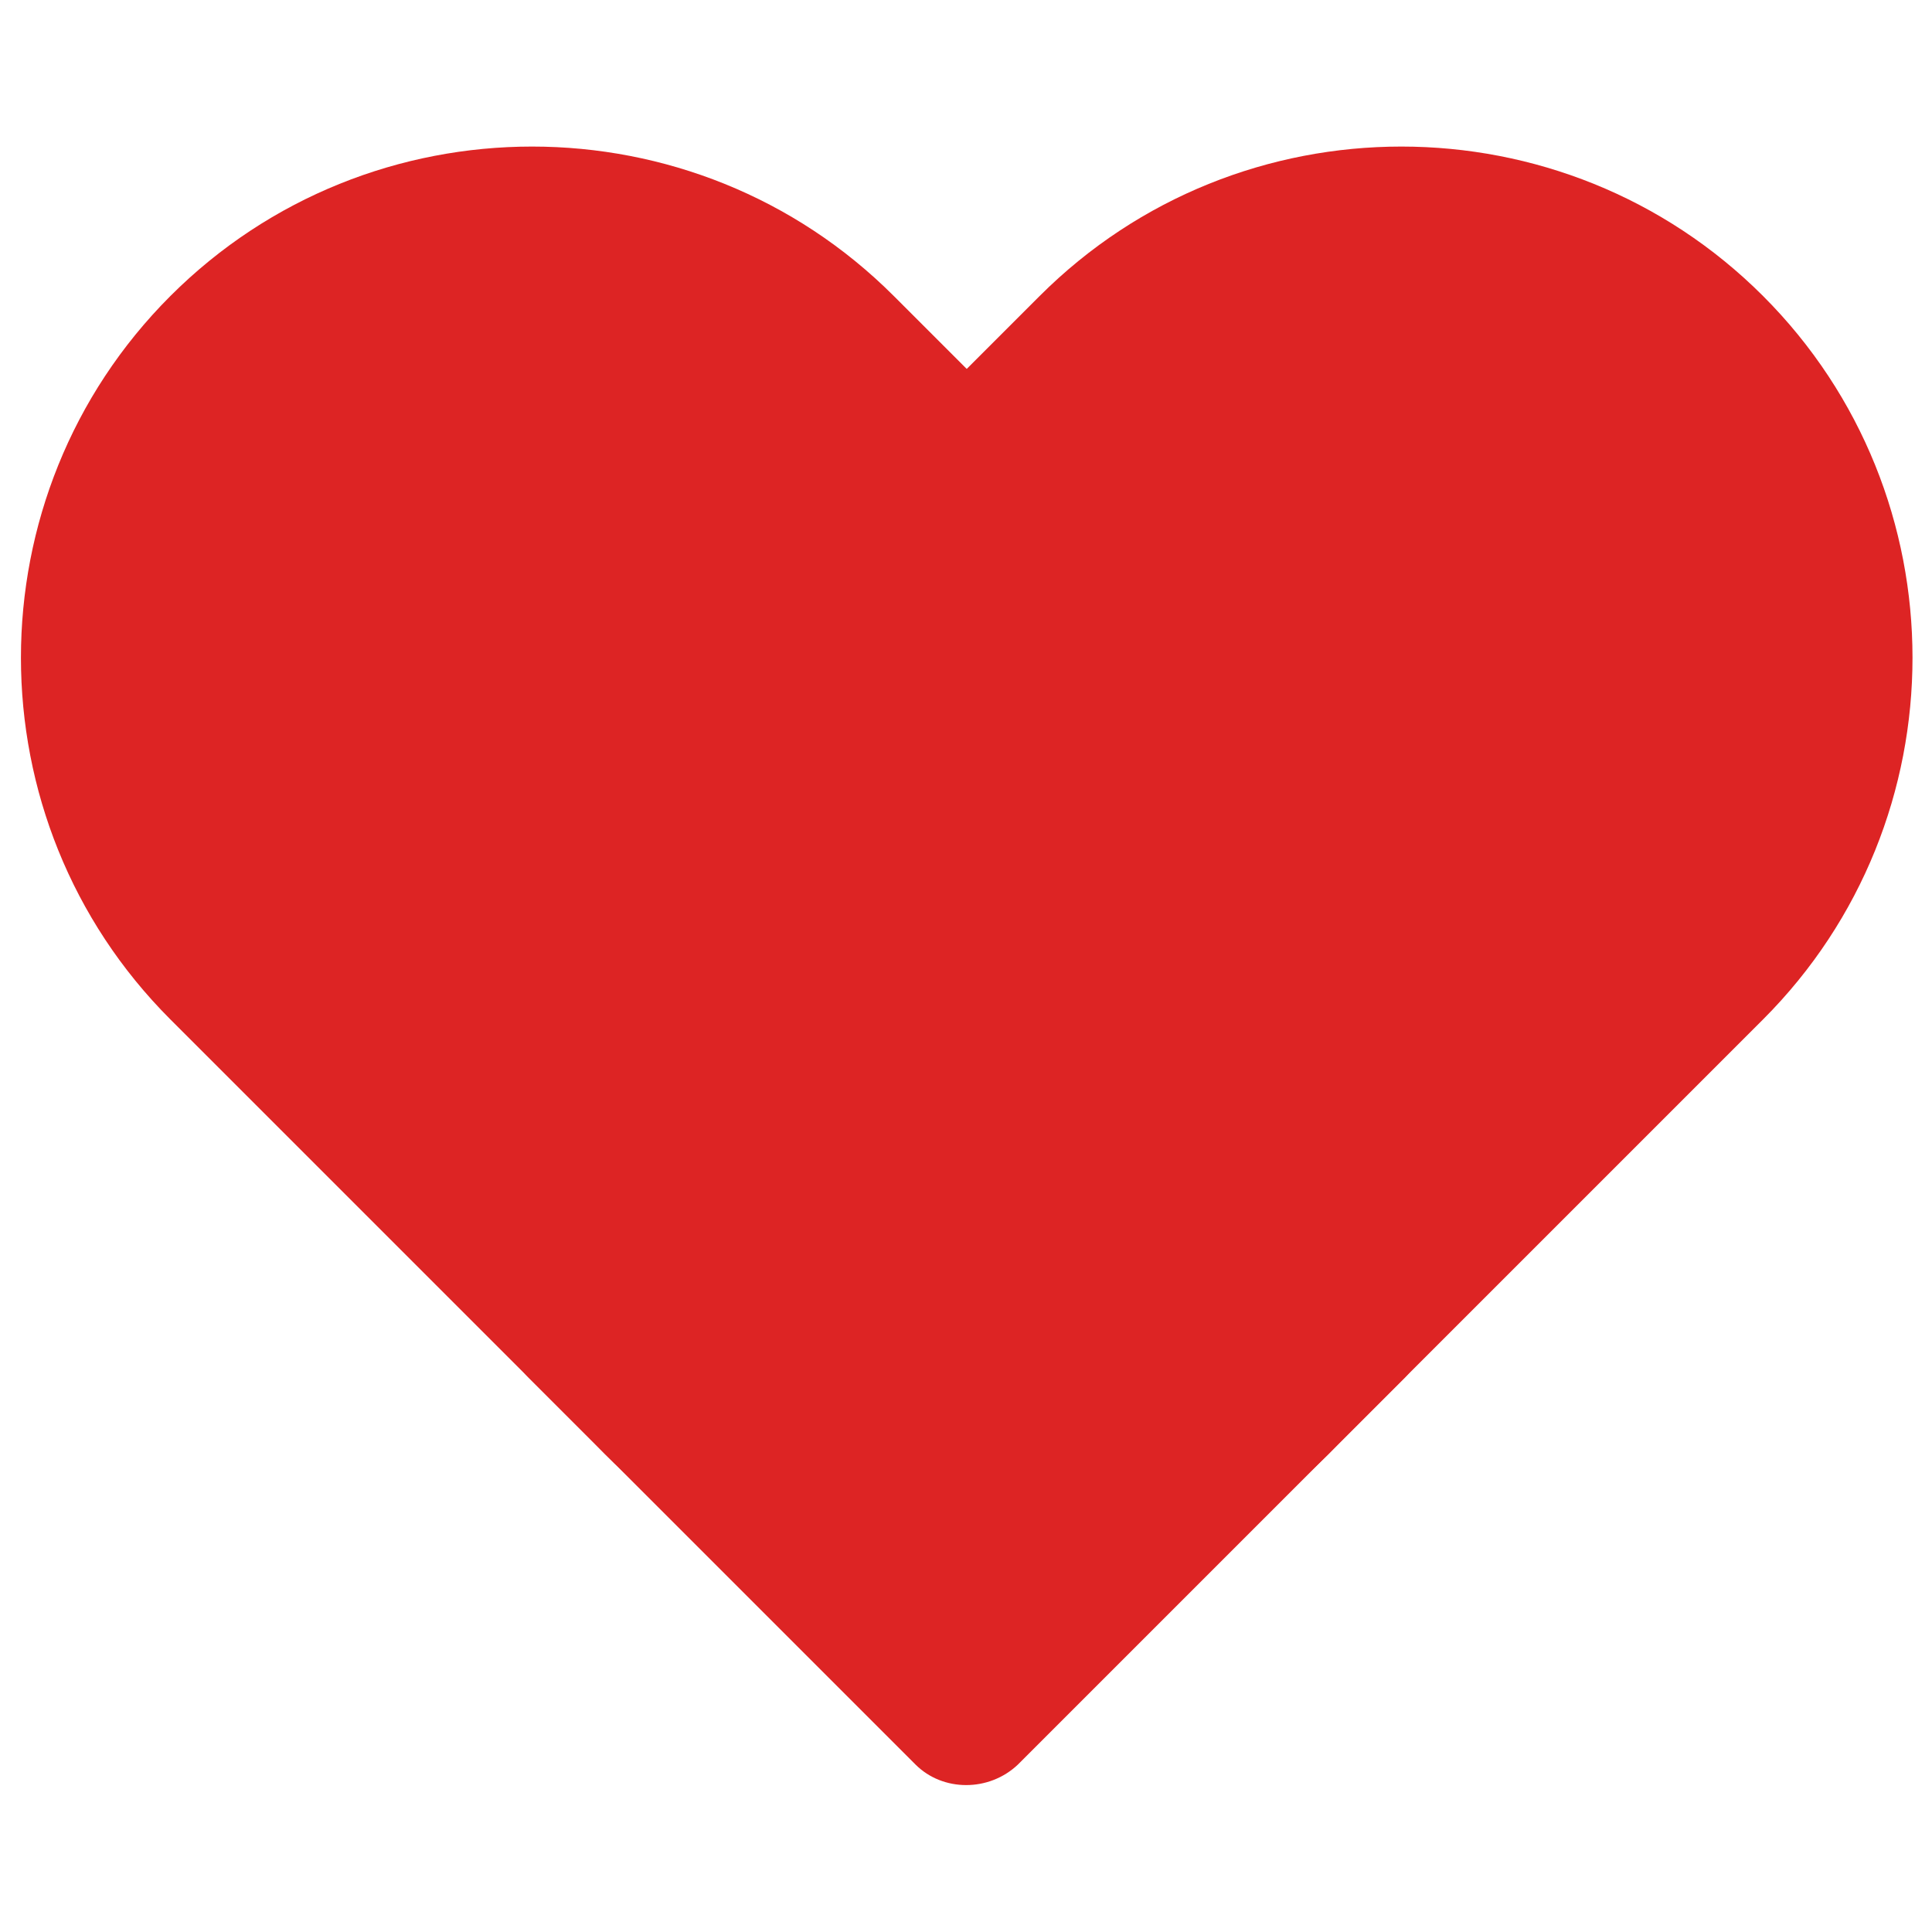
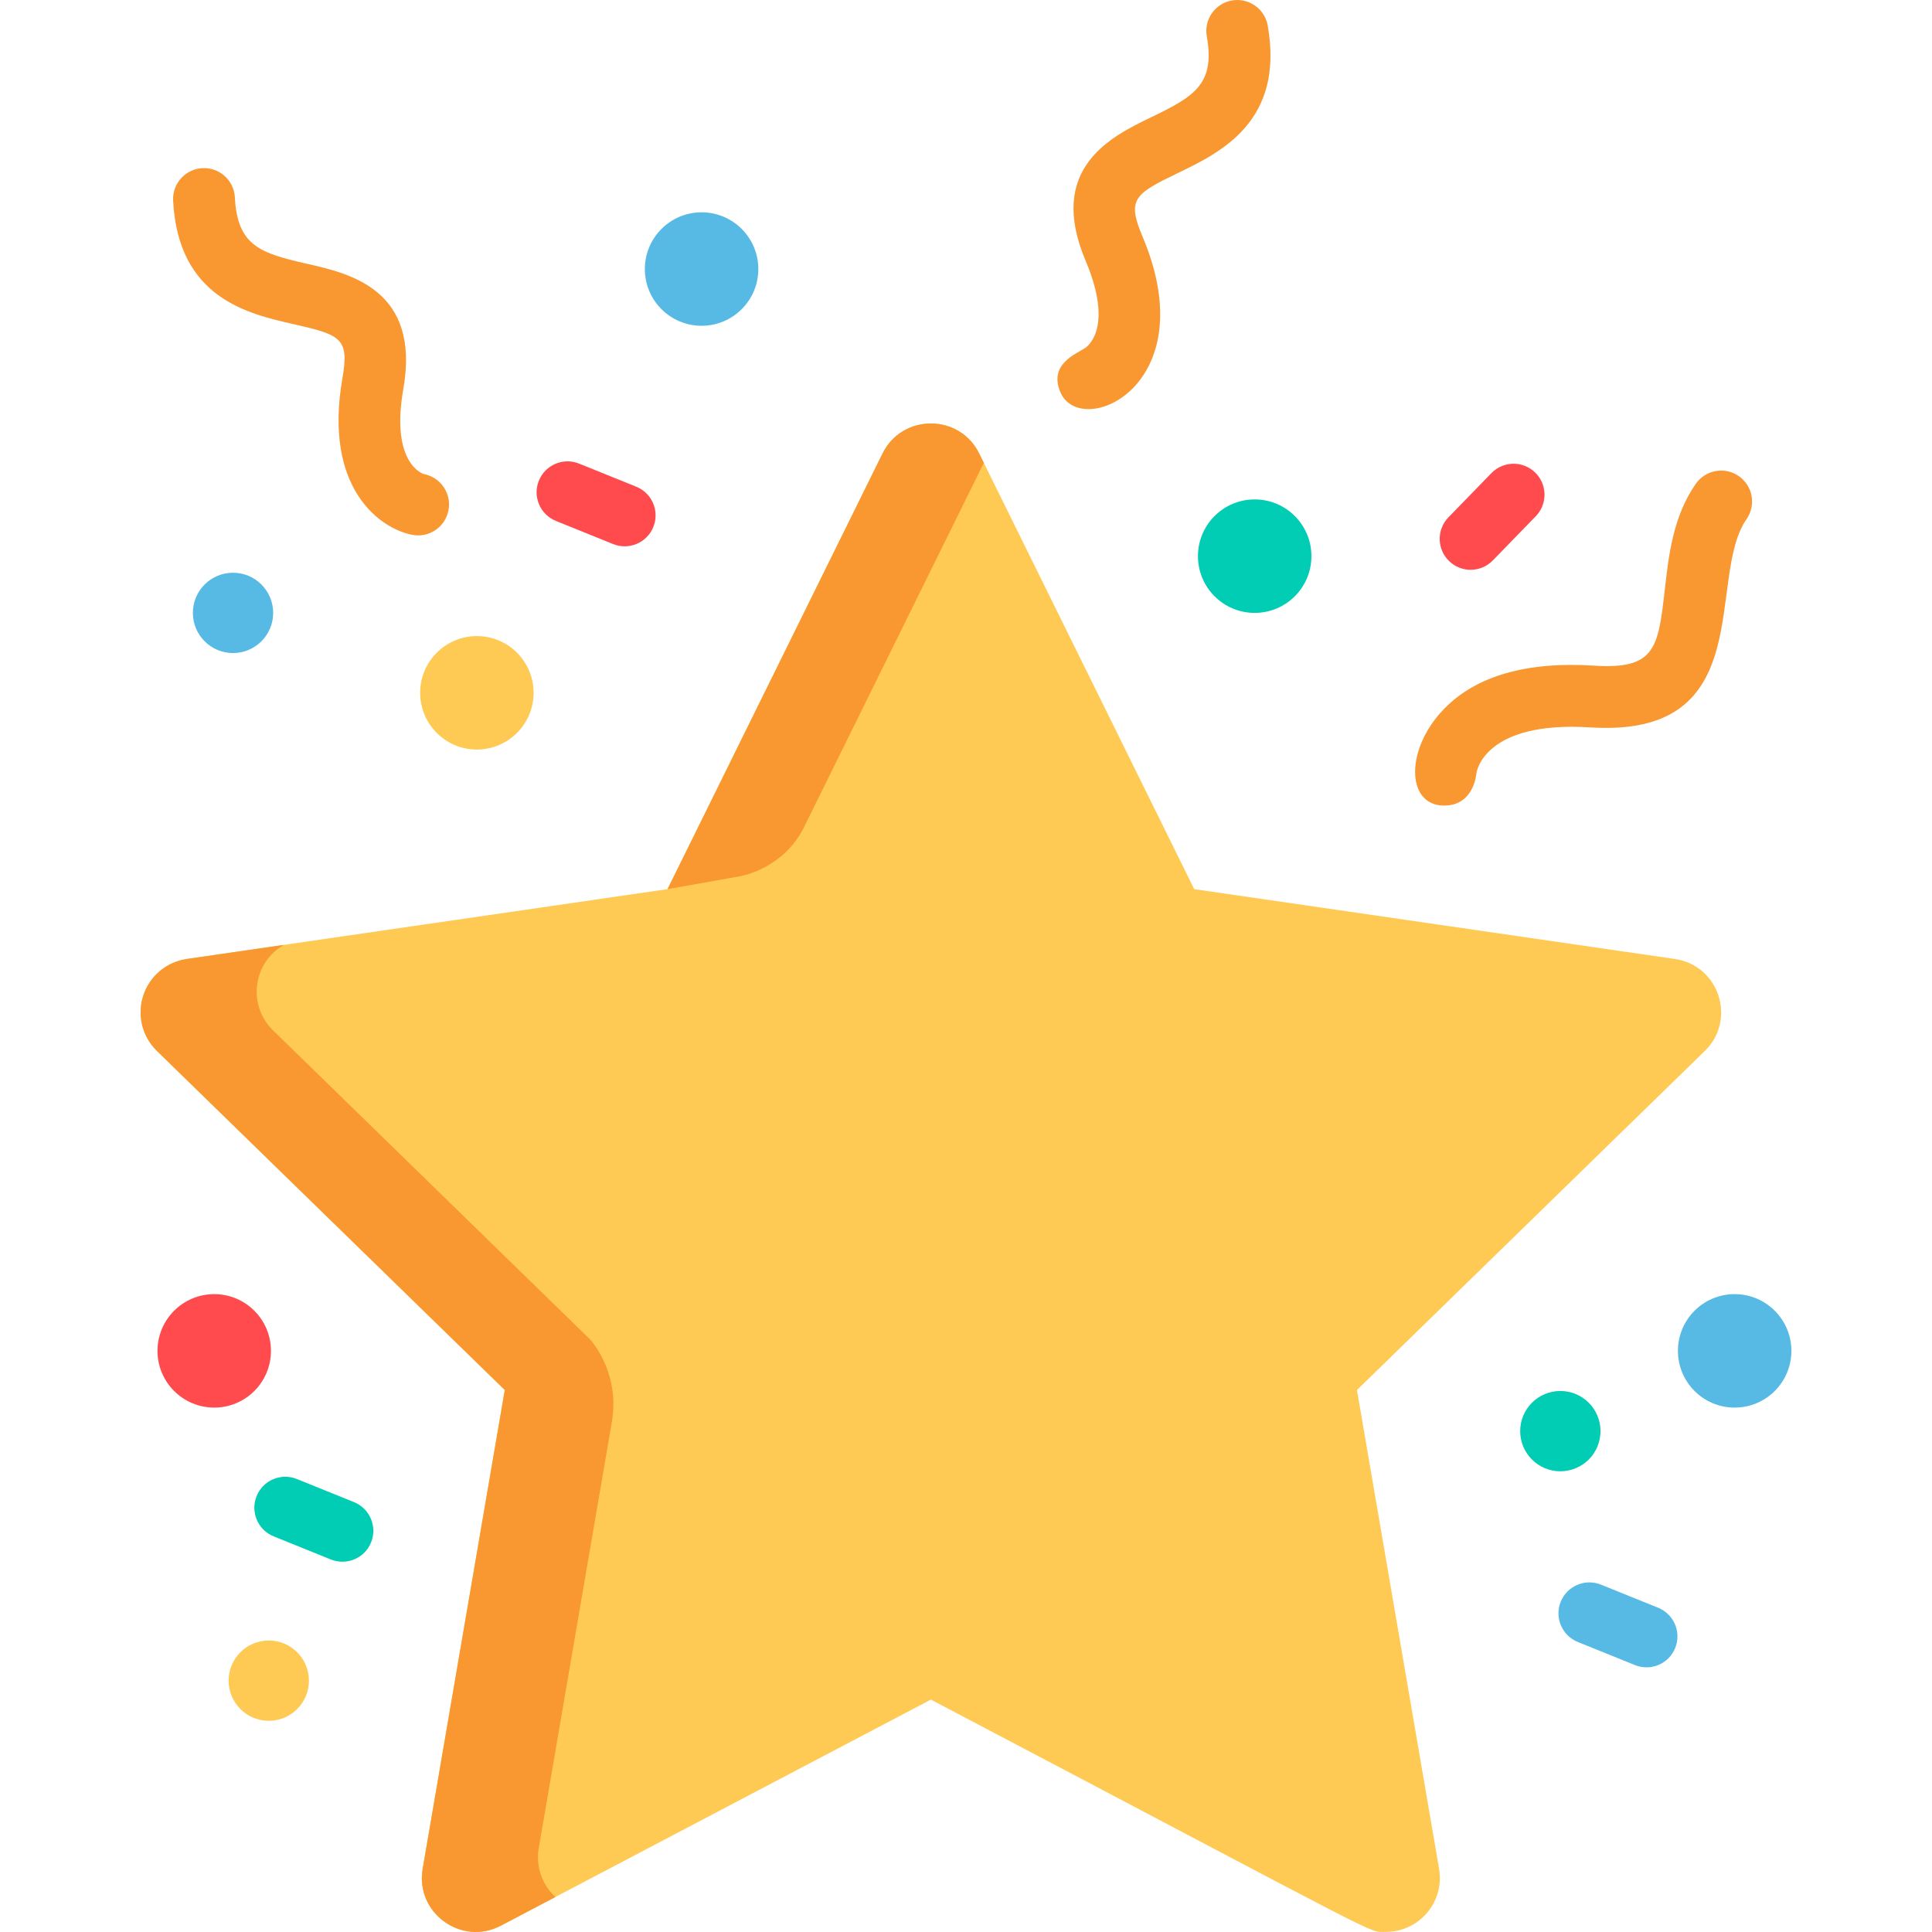
- <svg xmlns="http://www.w3.org/2000/svg" version="1.1" x="0px" y="0px" viewBox="0 0 133.8 133.8" style="enable-background:new 0 0 133.8 133.8;" xml:space="preserve">
-   <style type="text/css">
- 	.st0{fill:#DD2424;}
- </style>
-   <g id="Layer_2">
+ <svg xmlns="http://www.w3.org/2000/svg" version="1.1" id="Layer_1" x="0px" y="0px" viewBox="0 0 512 512" style="enable-background:new 0 0 512 512;" xml:space="preserve">
+   <circle style="fill:#FF4B4E;" cx="56.772" cy="357.994" r="15.035" />
+   <circle style="fill:#FFCA54;" cx="126.375" cy="183.603" r="15.035" />
+   <circle style="fill:#00CDB3;" cx="332.506" cy="147.388" r="15.035" />
+   <g>
+     <circle style="fill:#57BAE5;" cx="459.702" cy="357.994" r="15.035" />
+     <circle style="fill:#57BAE5;" cx="185.928" cy="71.301" r="15.035" />
+   </g>
+   <path style="fill:#FFCA54;" d="M443.892,254.143c-7.448-1.082-120.463-17.504-127.414-18.514l-56.982-115.457  c-5.222-10.59-20.379-10.599-25.61,0l-56.982,115.457L49.49,254.143c-5.379,0.781-9.847,4.55-11.528,9.719  c-1.679,5.17-0.278,10.845,3.614,14.639l92.197,89.869l-21.765,126.901c-1.994,11.636,10.258,20.553,20.72,15.054l113.964-59.914  c123.988,65.185,115.628,61.552,120.606,61.552c8.801,0,15.578-7.933,14.076-16.694l-21.765-126.899l92.198-89.869  C460.264,270.257,455.59,255.843,443.892,254.143z" />
+   <path style="fill:#F99830;" d="M109.265,141.74c-8.635-1.65-23.615-12.45-18.518-41.51c1.86-10.611-0.432-11.48-12.914-14.315  c-12.197-2.769-30.628-6.955-31.954-32.751c-0.233-4.52,3.244-8.372,7.763-8.605c4.531-0.237,8.373,3.244,8.604,7.763  c0.66,12.832,6.705,14.768,19.215,17.609c11.237,2.552,30.042,6.823,25.429,33.13c-3.499,19.943,5.36,22.562,5.451,22.579  c4.445,0.85,7.36,5.143,6.512,9.589C118.001,139.68,113.701,142.59,109.265,141.74z" />
+   <circle style="fill:#57BAE5;" cx="61.753" cy="162.423" r="10.641" />
+   <circle style="fill:#00CDB3;" cx="413.507" cy="379.263" r="10.641" />
+   <circle style="fill:#FFCA54;" cx="71.229" cy="445.389" r="10.642" />
+   <g>
+     <path style="fill:#FF4B4E;" d="M384.02,148.684c-3.246-3.155-3.319-8.344-0.165-11.589l11.386-11.713   c3.154-3.245,8.343-3.319,11.588-0.164c3.247,3.155,3.319,8.344,0.165,11.589l-11.385,11.713   C392.447,151.768,387.259,151.834,384.02,148.684z" />
+     <path style="fill:#FF4B4E;" d="M162.471,144.18l-15.141-6.123c-4.196-1.696-6.223-6.473-4.526-10.67   c1.696-4.196,6.472-6.223,10.67-4.526l15.143,6.123c4.196,1.696,6.221,6.473,4.525,10.67   C171.449,143.845,166.674,145.879,162.471,144.18z" />
+   </g>
+   <path style="fill:#00CDB3;" d="M87.671,413.274l-15.143-6.123c-4.195-1.696-6.223-6.474-4.525-10.67  c1.696-4.197,6.473-6.219,10.67-4.526l15.143,6.124c4.193,1.695,6.222,6.473,4.525,10.67  C96.636,412.965,91.84,414.962,87.671,413.274z" />
+   <path style="fill:#57BAE5;" d="M433.276,441.265l-15.143-6.123c-4.195-1.696-6.222-6.474-4.525-10.67  c1.696-4.195,6.473-6.221,10.67-4.525l15.143,6.122c4.195,1.696,6.221,6.474,4.525,10.67  C442.264,440.9,437.516,442.974,433.276,441.265z" />
+   <g>
+     <path style="fill:#F99830;" d="M335.957,6.77c-0.787-4.457-5.041-7.428-9.497-6.645c-4.457,0.787-7.433,5.039-6.645,9.496   c2.235,12.653-3.221,15.894-14.775,21.468c-10.379,5.006-27.748,13.386-17.351,37.989c7.905,18.713-0.25,23.227-0.25,23.227   c-2.294,1.521-9.545,4.216-6.449,11.592c5.348,12.749,38.535-1.584,21.794-41.197c-4.192-9.923-2.154-11.284,9.377-16.847   C323.427,40.417,340.45,32.206,335.957,6.77z" />
+     <path style="fill:#F99830;" d="M460.807,126.183c-3.712-2.588-8.819-1.678-11.409,2.035c-5.995,8.597-7.16,18.827-8.187,27.851   c-1.77,15.556-2.432,21.382-18.692,20.339c-17.906-1.145-31.285,2.693-39.771,11.397c-10.456,10.723-10.085,25.514-0.229,25.679   c8.195,0.137,8.751-8.596,8.751-8.596s1.694-13.931,30.205-12.122c44.894,2.859,30.547-39.654,41.366-55.174   C465.432,133.88,464.521,128.772,460.807,126.183z" />
+     <path style="fill:#F99830;" d="M213.102,219.151l47.622-96.494l-1.227-2.486c-5.222-10.59-20.379-10.599-25.61,0l-56.982,115.457   l19.289-3.426C197.551,231.948,207.903,229.681,213.102,219.151z" />
+     <path style="fill:#F99830;" d="M142.769,489.807L162.151,376.8c2.28-13.314-5.822-21.891-5.848-21.917l-83.968-81.848   c-6.777-6.605-5.376-17.927,2.92-22.637l-25.766,3.743c-5.379,0.781-9.847,4.55-11.528,9.719   c-1.679,5.17-0.278,10.845,3.614,14.639l92.197,89.869l-21.764,126.902c-1.994,11.636,10.258,20.553,20.72,15.054l14.455-7.598   C143.643,499.472,141.942,494.619,142.769,489.807z" />
+   </g>
+   <g>
</g>
-   <g id="Layer_1">
-     <g>
-       <path class="st0" d="M41.9,100.7L11.8,70.6C-2,56.8-2,34.3,11.8,20.5l0,0c13.8-13.8,36.3-13.8,50.1,0L92,50.6    c13.8,13.8,13.8,36.3,0,50.1l0,0C78.2,114.5,55.6,114.5,41.9,100.7z" />
-       <path class="st0" d="M41.9,50.6l30.1-30.1c13.8-13.8,36.3-13.8,50.1,0l0,0c13.8,13.8,13.8,36.3,0,50.1L92,100.7    c-13.8,13.8-36.3,13.8-50.1,0l0,0C28.1,86.9,28.1,64.4,41.9,50.6z" />
-       <path class="st0" d="M63.4,122.2L36.6,95.4c-1.9-1.9-1.9-5.1,0-7.1l26.8-26.8c1.9-1.9,5.1-1.9,7.1,0l26.8,26.8    c1.9,1.9,1.9,5.1,0,7.1l-26.8,26.8C68.5,124.1,65.3,124.1,63.4,122.2z" />
-     </g>
-   </g>
+   <g>
+ </g>
+   <g>
+ </g>
+   <g>
+ </g>
+   <g>
+ </g>
+   <g>
+ </g>
+   <g>
+ </g>
+   <g>
+ </g>
+   <g>
+ </g>
+   <g>
+ </g>
+   <g>
+ </g>
+   <g>
+ </g>
+   <g>
+ </g>
+   <g>
+ </g>
+   <g>
+ </g>
</svg>
